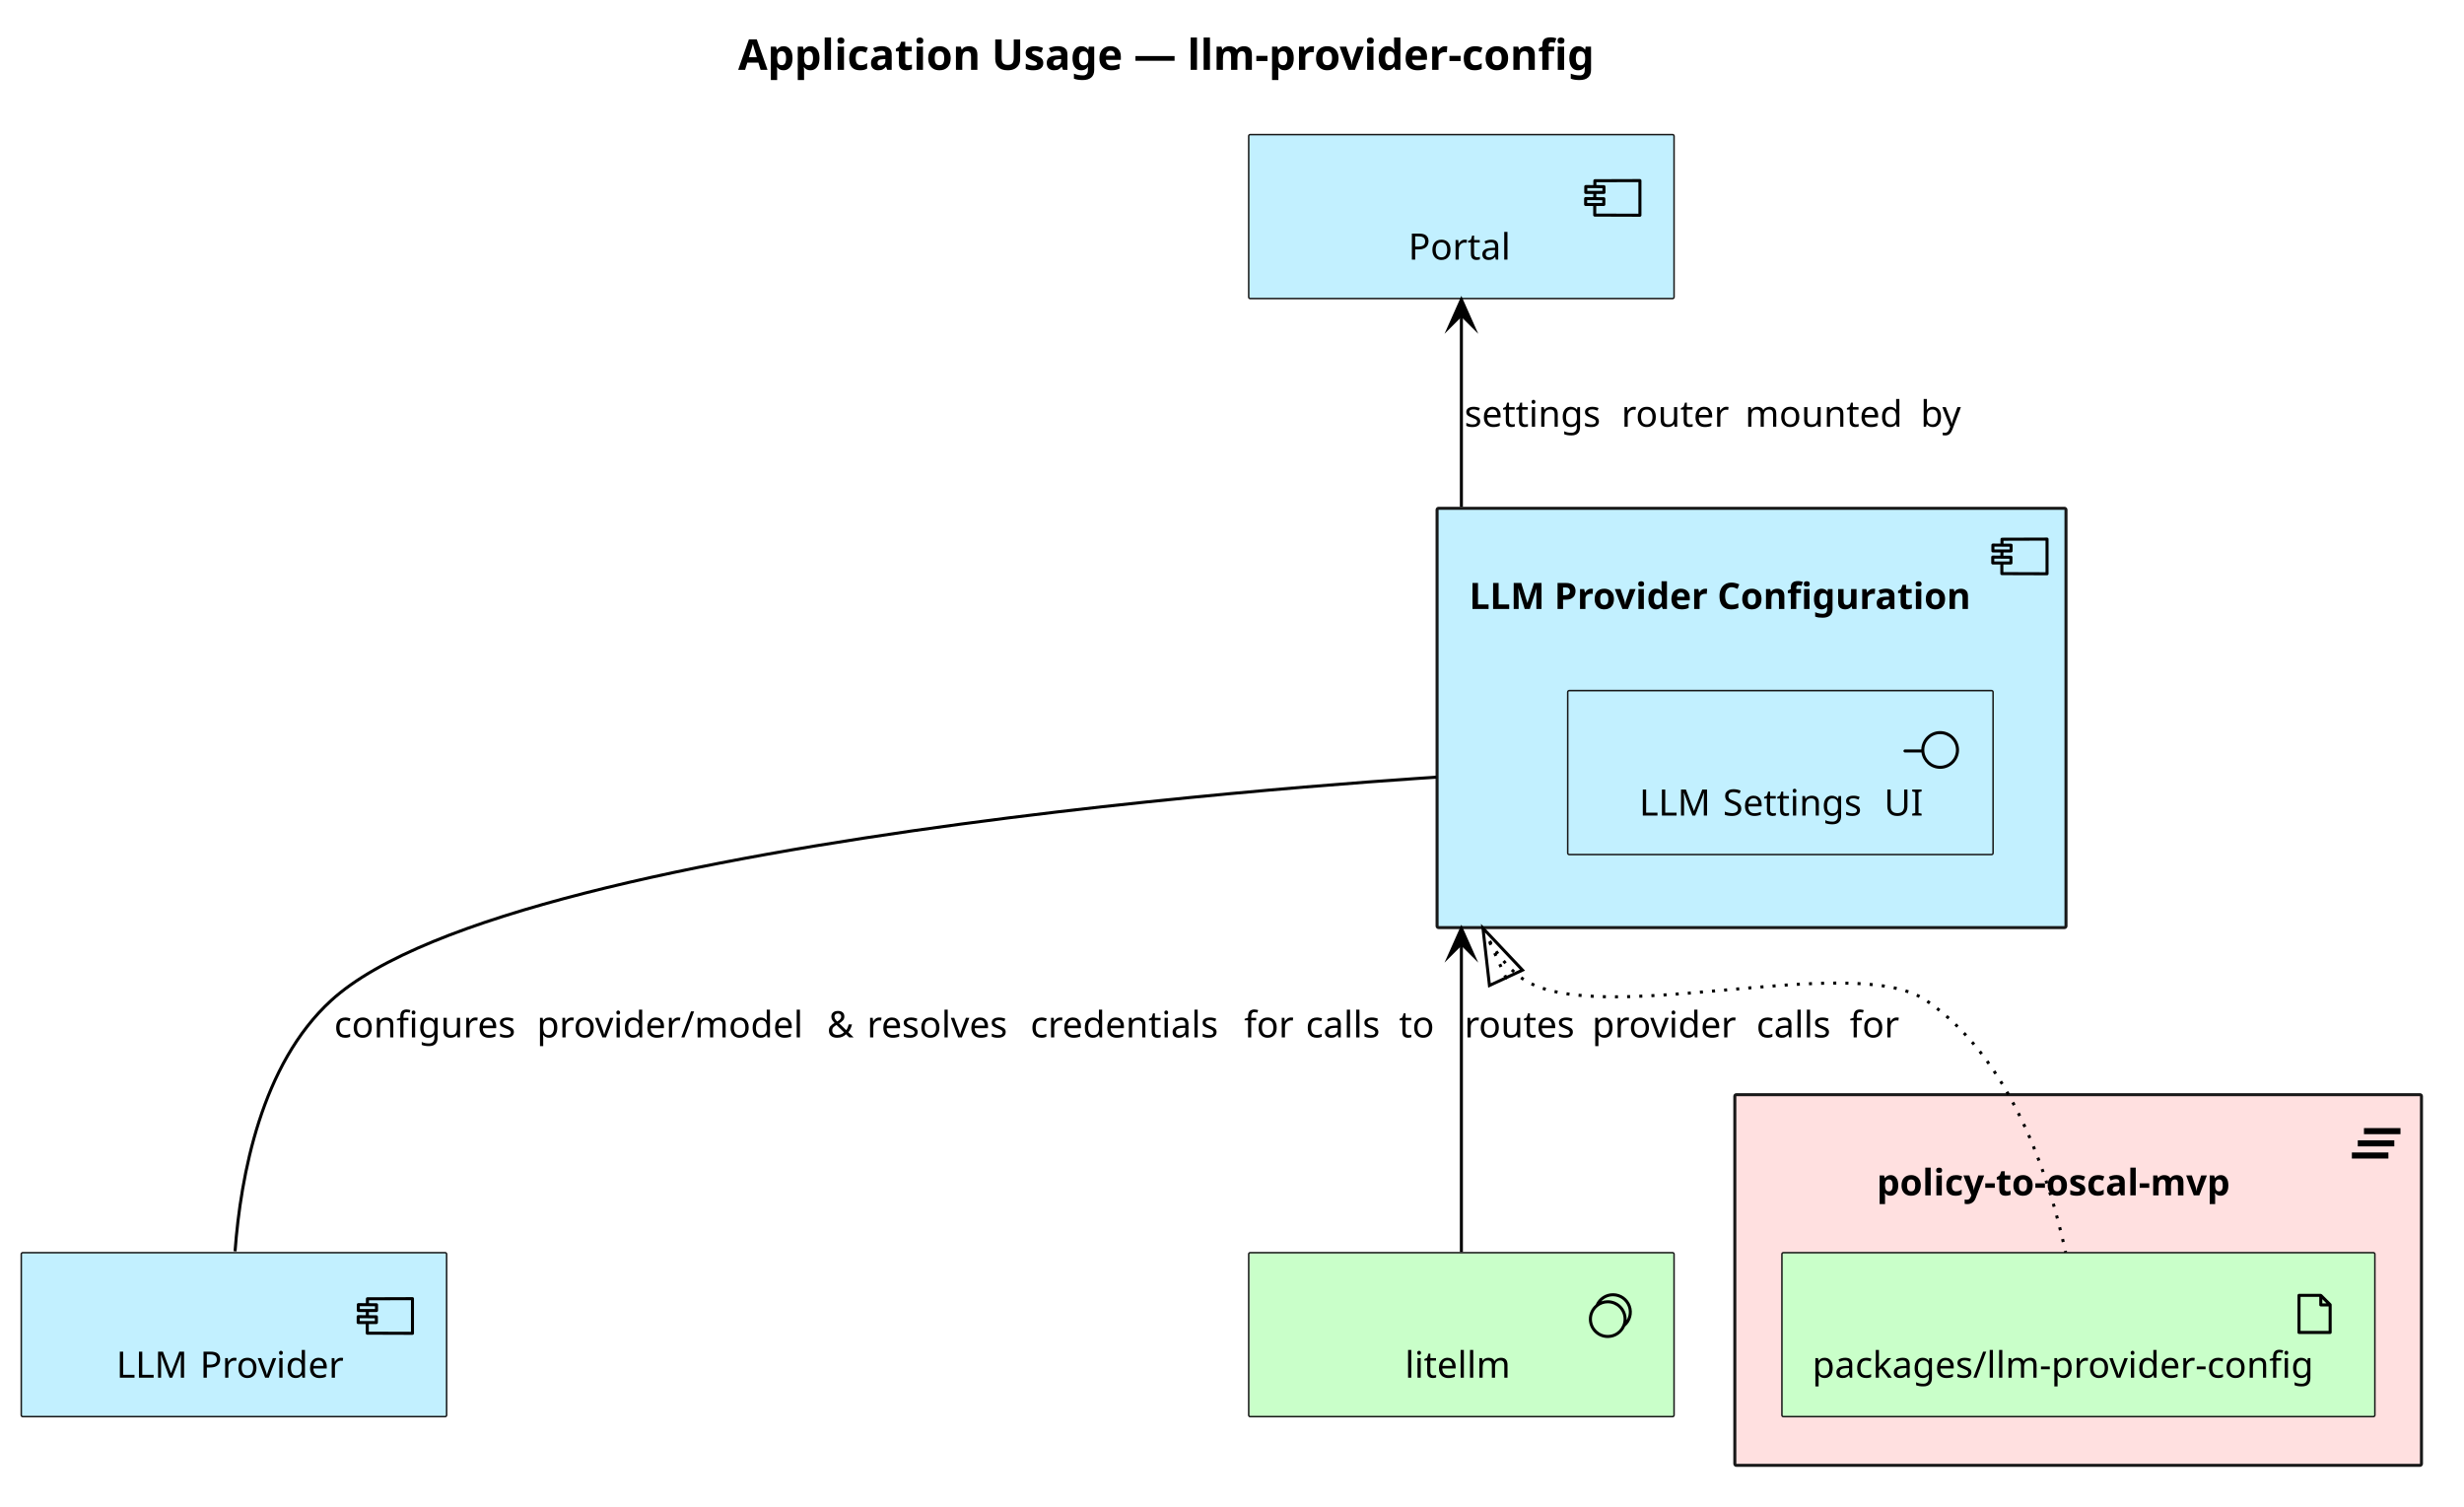
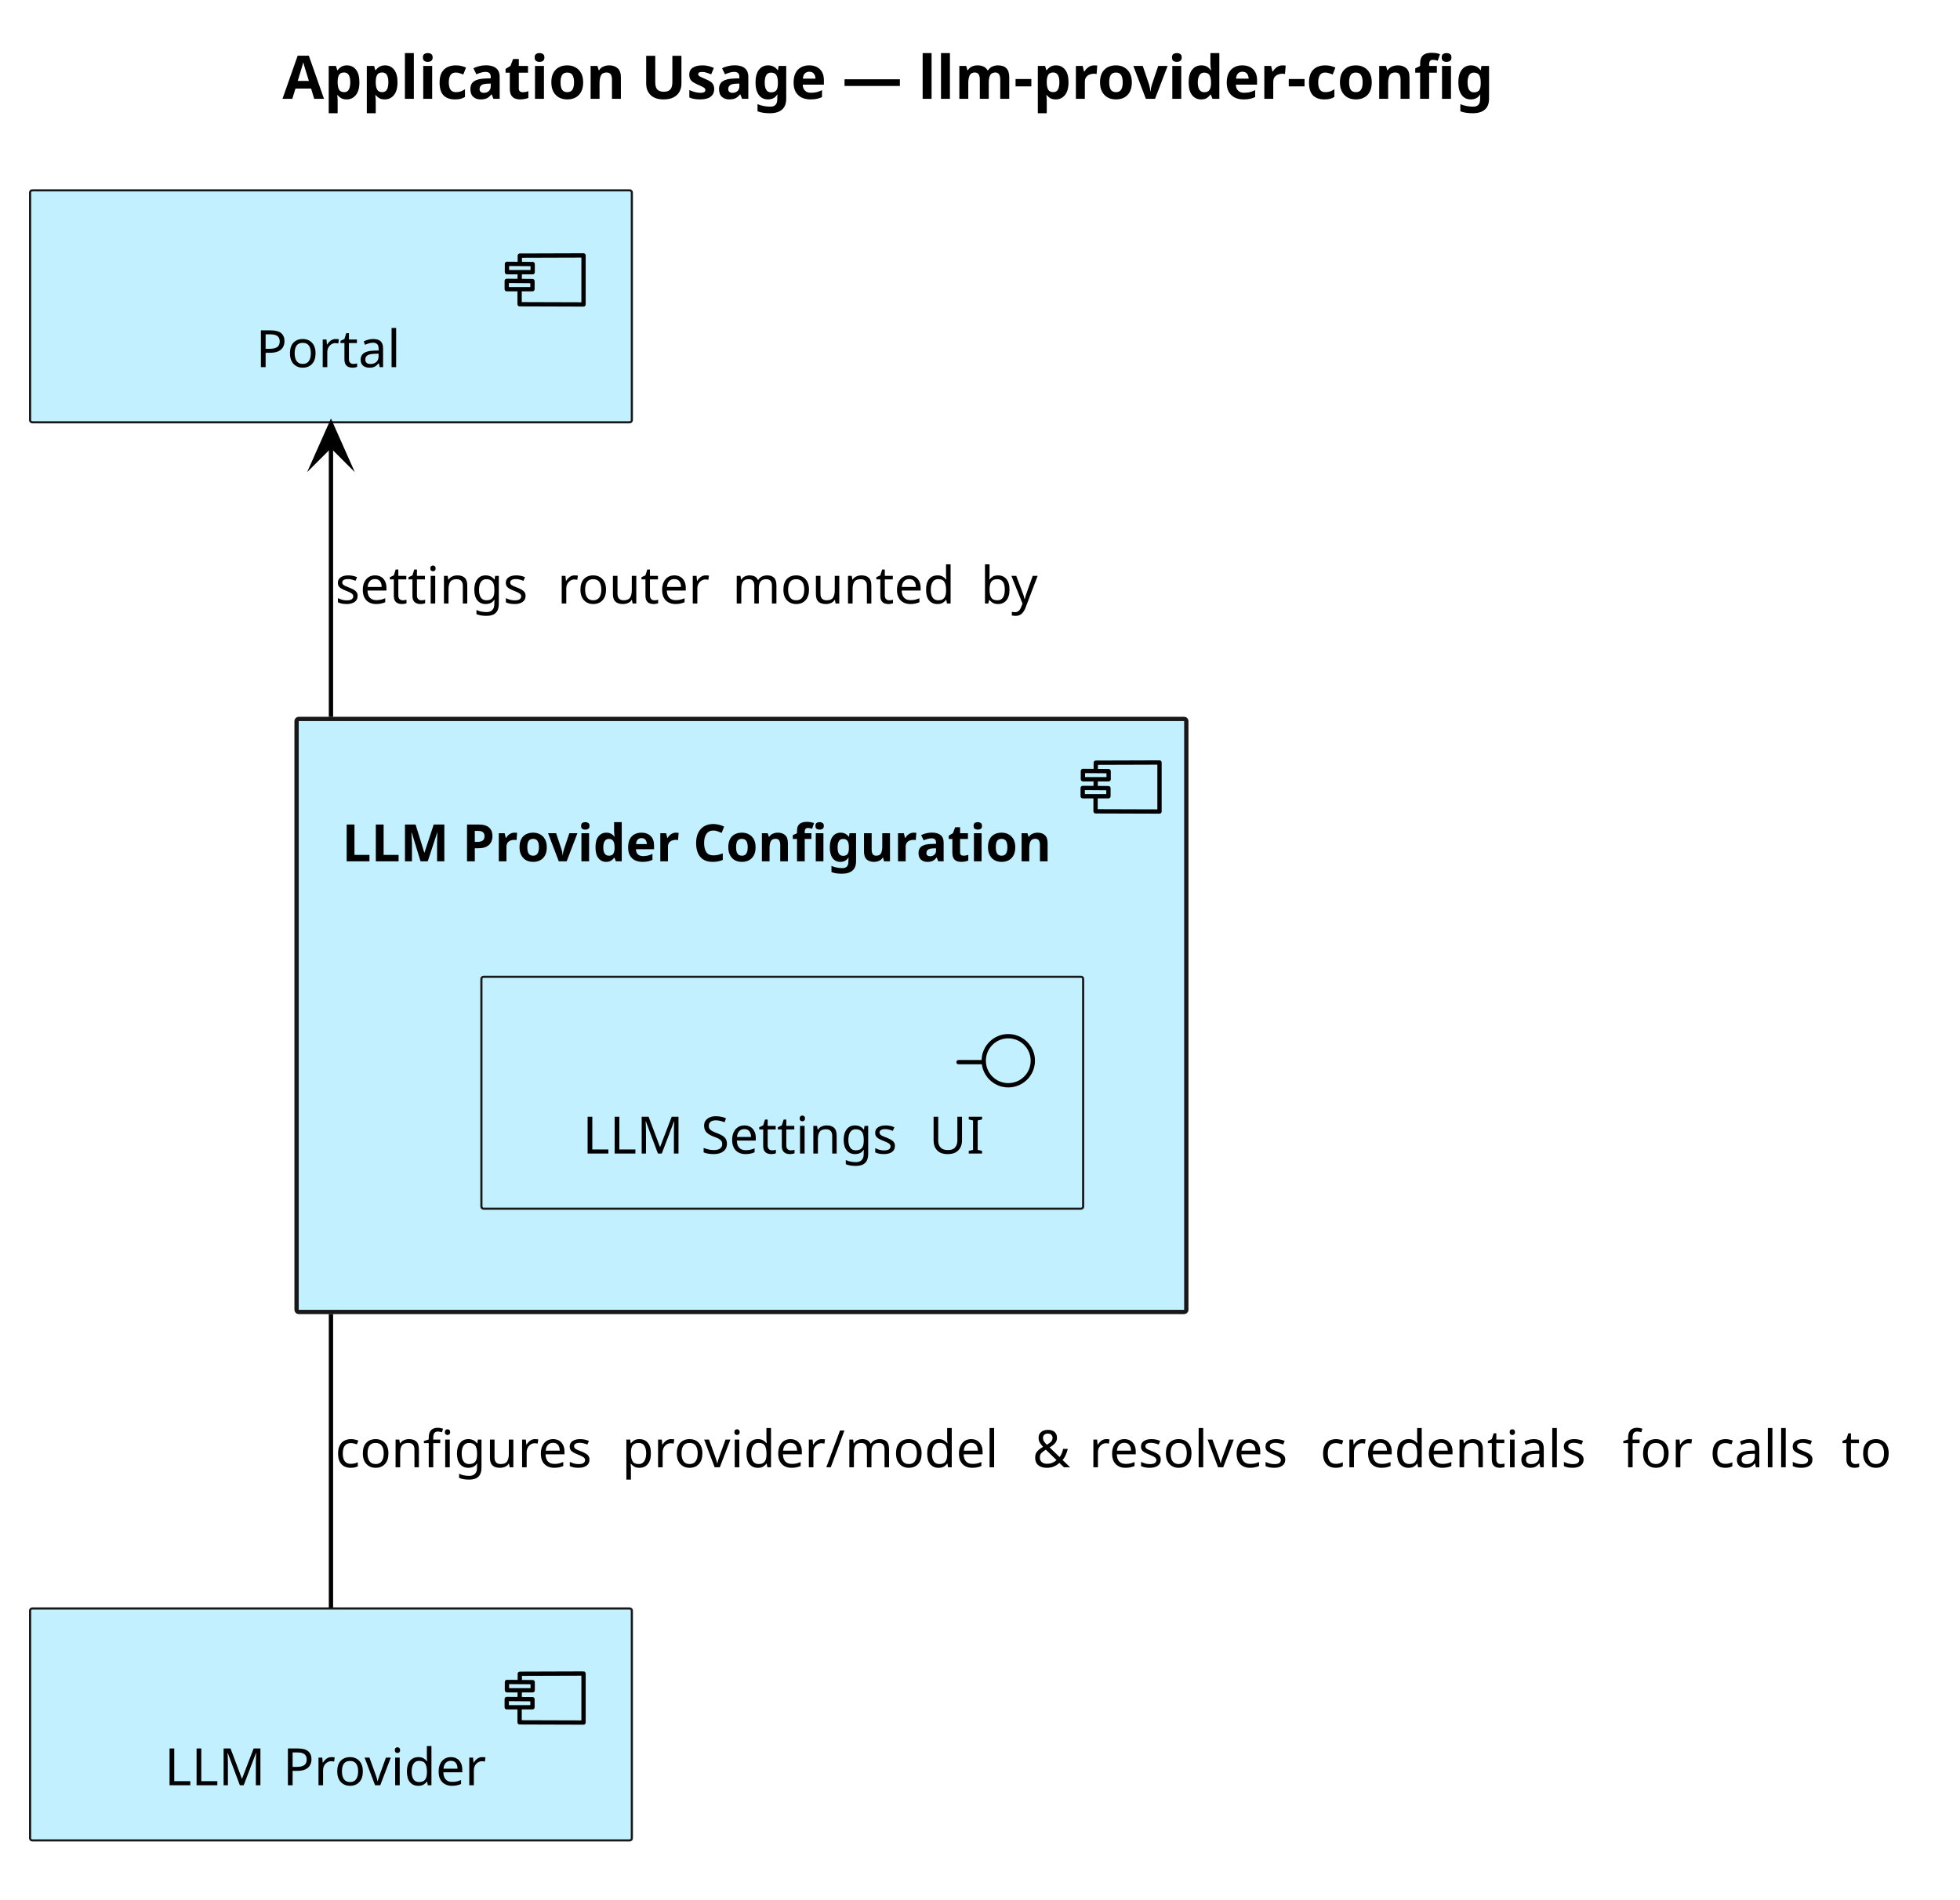
- <svg xmlns="http://www.w3.org/2000/svg" version="1.1" data-diagram-type="DESCRIPTION" style="width:811px;height:496px;background:#FFFFFF;" width="811px" height="496px" viewBox="0 0 811 496" zoomAndPan="magnify" preserveAspectRatio="none" contentStyleType="text/css">
+ <svg xmlns="http://www.w3.org/2000/svg" version="1.1" data-diagram-type="DESCRIPTION" style="width:456px;height:442px;background:#FFFFFF;" width="456px" height="442px" viewBox="0 0 456 442" zoomAndPan="magnify" preserveAspectRatio="none" contentStyleType="text/css">
  <defs />
  <g font-family="sans-serif" lengthAdjust="spacing">
    <g class="title" data-source-line="4">
-       <text x="242.962" y="22.995" fill="#000" font-size="14" textLength="318.076" font-weight="700">Application Usage — llm-provider-config</text>
+       <text x="65.722" y="22.995" fill="#000" font-size="14" textLength="318.076" font-weight="700">Application Usage — llm-provider-config</text>
    </g>
    <g class="cluster" data-qualified-name="e_id305eddd7c8dc55" id="ent0001" data-source-line="167">
-       <rect x="473" y="167.297" width="207" height="138" fill="#C2F0FF" style="stroke:#181818;stroke-width:1;" rx="0.5" ry="0.5" />
-       <path d="M673.76,176.936 L658.934,176.983 A0.5,0.5 0 0 0 658.434,177.483 L658.434,178.92 L655.946,178.901 A0.5,0.5 0 0 0 655.442,179.401 L655.442,181.336 A0.5,0.5 0 0 0 655.942,181.836 L658.422,181.836 L658.399,182.879 L655.899,182.859 A0.5,0.5 0 0 0 655.395,183.36 L655.395,185.295 A0.5,0.5 0 0 0 655.895,185.795 L658.387,185.795 L658.387,188.797 A0.5,0.5 0 0 0 658.888,189.297 L673.761,189.344 A0.5,0.5 0 0 0 674.262,188.844 L674.262,177.436 A0.5,0.5 0 0 0 673.761,176.936 M673.262,177.938 L673.262,188.342 L659.387,188.299 L659.387,185.795 L661.881,185.795 A0.5,0.5 0 0 0 662.381,185.295 L662.381,183.407 A0.5,0.5 0 0 0 661.885,182.907 L659.399,182.887 L659.422,181.836 L661.928,181.836 A0.5,0.5 0 0 0 662.428,181.336 L662.428,179.447 A0.5,0.5 0 0 0 661.932,178.948 L659.434,178.928 L659.434,177.981 M656.442,179.905 L661.428,179.943 L661.428,180.836 L656.442,180.836 M656.395,183.864 L661.381,183.903 L661.381,184.795 L656.395,184.795" fill="#000" />
-       <text x="483.579" y="200.436" fill="#000" font-size="12" textLength="185.842" font-weight="700" font-family="Verdana">LLM Provider Configuration</text>
-     </g>
-     <g class="cluster" data-qualified-name="e_idb94c55ad2a0756" id="ent0006" data-source-line="320">
-       <rect x="571" y="360.297" width="226" height="122" fill="#FFE0E0" style="stroke:#181818;stroke-width:1;" rx="0.5" ry="0.5" />
-       <path d="M778.073,371.297 L778.073,373.297 L790.092,373.297 L790.092,371.297 M776.038,375.318 L776.038,377.318 L788.058,377.318 L788.058,375.318 M774.096,379.318 L774.096,381.319 L786.117,381.319 L786.117,379.318" fill="#000" />
-       <text x="617.728" y="393.436" fill="#000" font-size="12" textLength="132.545" font-weight="700" font-family="Verdana">policy-to-oscal-mvp</text>
+       <rect x="69" y="167.297" width="207" height="138" fill="#C2F0FF" style="stroke:#181818;stroke-width:1;" rx="0.5" ry="0.5" />
+       <path d="M269.76,176.936 L254.934,176.983 A0.5,0.5 0 0 0 254.434,177.483 L254.434,178.92 L251.946,178.901 A0.5,0.5 0 0 0 251.442,179.401 L251.442,181.336 A0.5,0.5 0 0 0 251.942,181.836 L254.422,181.836 L254.399,182.879 L251.899,182.859 A0.5,0.5 0 0 0 251.395,183.36 L251.395,185.295 A0.5,0.5 0 0 0 251.895,185.795 L254.387,185.795 L254.387,188.797 A0.5,0.5 0 0 0 254.888,189.297 L269.761,189.344 A0.5,0.5 0 0 0 270.262,188.844 L270.262,177.436 A0.5,0.5 0 0 0 269.761,176.936 M269.262,177.938 L269.262,188.342 L255.387,188.299 L255.387,185.795 L257.881,185.795 A0.5,0.5 0 0 0 258.381,185.295 L258.381,183.407 A0.5,0.5 0 0 0 257.885,182.907 L255.399,182.887 L255.422,181.836 L257.928,181.836 A0.5,0.5 0 0 0 258.428,181.336 L258.428,179.447 A0.5,0.5 0 0 0 257.932,178.948 L255.434,178.928 L255.434,177.981 M252.442,179.905 L257.428,179.943 L257.428,180.836 L252.442,180.836 M252.395,183.864 L257.381,183.903 L257.381,184.795 L252.395,184.795" fill="#000" />
+       <text x="79.579" y="200.436" fill="#000" font-size="12" textLength="185.842" font-weight="700" font-family="Verdana">LLM Provider Configuration</text>
    </g>
    <g class="entity" data-qualified-name="e_id305eddd7c8dc55.e_idcefe9c2a8ca45f" id="ent0002" data-source-line="173">
-       <rect x="516" y="227.297" width="140" height="53.969" fill="#C2F0FF" style="stroke:#181818;stroke-width:0.5;" rx="0.5" ry="0.5" />
-       <path d="M638.495,240.627 C635.157,240.672 632.461,243.359 632.373,246.668 L627.001,246.668 A0.5,0.5 0 0 0 626.501,247.168 A0.5,0.5 0 0 0 627.001,247.668 L632.427,247.668 C632.838,250.727 635.481,253.079 638.643,253.047 C642.063,253.012 644.819,250.203 644.79,246.783 C644.761,243.364 641.957,240.604 638.538,240.627 A0.5,0.5 0 0 0 638.526,240.638 A0.5,0.5 0 0 0 638.495,240.627 M638.518,241.617 A0.5,0.5 0 0 0 638.544,241.627 C641.423,241.607 643.765,243.913 643.79,246.793 C643.814,249.673 641.513,252.018 638.633,252.047 C635.754,252.076 633.404,249.778 633.37,246.899 C633.335,244.019 635.629,241.666 638.508,241.627 A0.5,0.5 0 0 0 638.518,241.617" fill="#000" />
-       <text x="539.553" y="268.436" fill="#000" font-size="12" textLength="23.725" font-family="Verdana">LLM</text>
-       <text x="563.277" y="268.436" fill="#000" font-size="12" font-family="Verdana"> </text>
-       <text x="567.092" y="268.436" fill="#000" font-size="12" textLength="49.219" font-family="Verdana">Settings</text>
-       <text x="616.311" y="268.436" fill="#000" font-size="12" font-family="Verdana"> </text>
-       <text x="620.125" y="268.436" fill="#000" font-size="12" textLength="12.322" font-family="Verdana">UI</text>
-     </g>
-     <g class="entity" data-qualified-name="e_idb94c55ad2a0756.e_id2b059f9c51b053" id="ent0007" data-source-line="247">
-       <rect x="586.5" y="412.297" width="195.166" height="53.969" fill="#C9FFC9" style="stroke:#181818;stroke-width:0.5;" rx="0.5" ry="0.5" />
-       <path d="M756.696,425.847 A0.5,0.5 0 0 0 756.196,426.347 L756.196,438.556 A0.5,0.5 0 0 0 756.696,439.056 L766.944,439.056 A0.5,0.5 0 0 0 767.444,438.556 L767.444,429.429 A0.5,0.5 0 0 0 767.297,429.076 L764.218,425.994 A0.5,0.5 0 0 0 764.09,425.968 A0.5,0.5 0 0 0 763.797,425.847 M757.196,426.847 L763.364,426.847 L763.364,429.496 A0.5,0.5 0 0 0 763.864,429.995 L766.444,429.995 L766.444,438.056 L757.196,438.056 M764.364,427.62 L765.737,428.996 L764.364,428.996" fill="#000" />
-       <text x="596.5" y="453.436" fill="#000" font-size="12" textLength="175.166" font-family="Verdana">packages/llm-provider-config</text>
+       <rect x="112" y="227.297" width="140" height="53.969" fill="#C2F0FF" style="stroke:#181818;stroke-width:0.5;" rx="0.5" ry="0.5" />
+       <path d="M234.495,240.627 C231.157,240.672 228.461,243.359 228.373,246.668 L223.001,246.668 A0.5,0.5 0 0 0 222.501,247.168 A0.5,0.5 0 0 0 223.001,247.668 L228.427,247.668 C228.838,250.727 231.481,253.079 234.643,253.047 C238.063,253.012 240.819,250.203 240.79,246.783 C240.761,243.364 237.957,240.604 234.538,240.627 A0.5,0.5 0 0 0 234.526,240.638 A0.5,0.5 0 0 0 234.495,240.627 M234.518,241.617 A0.5,0.5 0 0 0 234.544,241.627 C237.423,241.607 239.765,243.913 239.79,246.793 C239.814,249.673 237.513,252.018 234.633,252.047 C231.754,252.076 229.404,249.778 229.37,246.899 C229.335,244.019 231.629,241.666 234.508,241.627 A0.5,0.5 0 0 0 234.518,241.617" fill="#000" />
+       <text x="135.553" y="268.436" fill="#000" font-size="12" textLength="23.725" font-family="Verdana">LLM</text>
+       <text x="159.277" y="268.436" fill="#000" font-size="12" font-family="Verdana"> </text>
+       <text x="163.092" y="268.436" fill="#000" font-size="12" textLength="49.219" font-family="Verdana">Settings</text>
+       <text x="212.311" y="268.436" fill="#000" font-size="12" font-family="Verdana"> </text>
+       <text x="216.125" y="268.436" fill="#000" font-size="12" textLength="12.322" font-family="Verdana">UI</text>
    </g>
    <g class="entity" data-qualified-name="e_id6c2233bb09755d" id="ent0003" data-source-line="167">
-       <rect x="411" y="44.297" width="140" height="53.969" fill="#C2F0FF" style="stroke:#181818;stroke-width:0.5;" rx="0.5" ry="0.5" />
-       <path d="M539.76,58.936 L524.934,58.983 A0.5,0.5 0 0 0 524.434,59.483 L524.434,60.92 L521.946,60.901 A0.5,0.5 0 0 0 521.442,61.401 L521.442,63.336 A0.5,0.5 0 0 0 521.942,63.836 L524.422,63.836 L524.399,64.879 L521.899,64.859 A0.5,0.5 0 0 0 521.395,65.36 L521.395,67.295 A0.5,0.5 0 0 0 521.895,67.795 L524.387,67.795 L524.387,70.797 A0.5,0.5 0 0 0 524.888,71.297 L539.761,71.344 A0.5,0.5 0 0 0 540.262,70.844 L540.262,59.436 A0.5,0.5 0 0 0 539.761,58.936 M539.262,59.938 L539.262,70.342 L525.387,70.299 L525.387,67.795 L527.881,67.795 A0.5,0.5 0 0 0 528.381,67.295 L528.381,65.407 A0.5,0.5 0 0 0 527.885,64.907 L525.399,64.887 L525.422,63.836 L527.928,63.836 A0.5,0.5 0 0 0 528.428,63.336 L528.428,61.447 A0.5,0.5 0 0 0 527.932,60.948 L525.434,60.928 L525.434,59.981 M522.442,61.905 L527.428,61.943 L527.428,62.836 L522.442,62.836 M522.395,65.864 L527.381,65.903 L527.381,66.795 L522.395,66.795" fill="#000" />
-       <text x="463.548" y="85.436" fill="#000" font-size="12" textLength="34.904" font-family="Verdana">Portal</text>
+       <rect x="7" y="44.297" width="140" height="53.969" fill="#C2F0FF" style="stroke:#181818;stroke-width:0.5;" rx="0.5" ry="0.5" />
+       <path d="M135.76,58.936 L120.934,58.983 A0.5,0.5 0 0 0 120.434,59.483 L120.434,60.92 L117.946,60.901 A0.5,0.5 0 0 0 117.442,61.401 L117.442,63.336 A0.5,0.5 0 0 0 117.942,63.836 L120.422,63.836 L120.399,64.879 L117.899,64.859 A0.5,0.5 0 0 0 117.395,65.36 L117.395,67.295 A0.5,0.5 0 0 0 117.895,67.795 L120.387,67.795 L120.387,70.797 A0.5,0.5 0 0 0 120.888,71.297 L135.761,71.344 A0.5,0.5 0 0 0 136.262,70.844 L136.262,59.436 A0.5,0.5 0 0 0 135.761,58.936 M135.262,59.938 L135.262,70.342 L121.387,70.299 L121.387,67.795 L123.881,67.795 A0.5,0.5 0 0 0 124.381,67.295 L124.381,65.407 A0.5,0.5 0 0 0 123.885,64.907 L121.399,64.887 L121.422,63.836 L123.928,63.836 A0.5,0.5 0 0 0 124.428,63.336 L124.428,61.447 A0.5,0.5 0 0 0 123.932,60.948 L121.434,60.928 L121.434,59.981 M118.442,61.905 L123.428,61.943 L123.428,62.836 L118.442,62.836 M118.395,65.864 L123.381,65.903 L123.381,66.795 L118.395,66.795" fill="#000" />
+       <text x="59.548" y="85.436" fill="#000" font-size="12" textLength="34.904" font-family="Verdana">Portal</text>
    </g>
    <g class="entity" data-qualified-name="e_id2610ae0cc2cc50" id="ent0004" data-source-line="167">
-       <rect x="7" y="412.297" width="140" height="53.969" fill="#C2F0FF" style="stroke:#181818;stroke-width:0.5;" rx="0.5" ry="0.5" />
-       <path d="M135.76,426.936 L120.934,426.983 A0.5,0.5 0 0 0 120.434,427.483 L120.434,428.92 L117.946,428.901 A0.5,0.5 0 0 0 117.442,429.401 L117.442,431.336 A0.5,0.5 0 0 0 117.942,431.836 L120.422,431.836 L120.399,432.879 L117.899,432.859 A0.5,0.5 0 0 0 117.395,433.36 L117.395,435.295 A0.5,0.5 0 0 0 117.895,435.795 L120.387,435.795 L120.387,438.797 A0.5,0.5 0 0 0 120.888,439.297 L135.761,439.344 A0.5,0.5 0 0 0 136.262,438.844 L136.262,427.436 A0.5,0.5 0 0 0 135.761,426.936 M135.262,427.938 L135.262,438.342 L121.387,438.299 L121.387,435.795 L123.881,435.795 A0.5,0.5 0 0 0 124.381,435.295 L124.381,433.407 A0.5,0.5 0 0 0 123.885,432.907 L121.399,432.887 L121.422,431.836 L123.928,431.836 A0.5,0.5 0 0 0 124.428,431.336 L124.428,429.447 A0.5,0.5 0 0 0 123.932,428.948 L121.434,428.928 L121.434,427.981 M118.442,429.905 L123.428,429.943 L123.428,430.836 L118.442,430.836 M118.395,433.864 L123.381,433.903 L123.381,434.795 L118.395,434.795" fill="#000" />
-       <text x="38.29" y="453.436" fill="#000" font-size="12" textLength="23.725" font-family="Verdana">LLM</text>
-       <text x="62.015" y="453.436" fill="#000" font-size="12" font-family="Verdana"> </text>
-       <text x="65.829" y="453.436" fill="#000" font-size="12" textLength="49.881" font-family="Verdana">Provider</text>
+       <rect x="7" y="374.297" width="140" height="53.969" fill="#C2F0FF" style="stroke:#181818;stroke-width:0.5;" rx="0.5" ry="0.5" />
+       <path d="M135.76,388.936 L120.934,388.983 A0.5,0.5 0 0 0 120.434,389.483 L120.434,390.92 L117.946,390.901 A0.5,0.5 0 0 0 117.442,391.401 L117.442,393.336 A0.5,0.5 0 0 0 117.942,393.836 L120.422,393.836 L120.399,394.879 L117.899,394.859 A0.5,0.5 0 0 0 117.395,395.36 L117.395,397.295 A0.5,0.5 0 0 0 117.895,397.795 L120.387,397.795 L120.387,400.797 A0.5,0.5 0 0 0 120.888,401.297 L135.761,401.344 A0.5,0.5 0 0 0 136.262,400.844 L136.262,389.436 A0.5,0.5 0 0 0 135.761,388.936 M135.262,389.938 L135.262,400.342 L121.387,400.299 L121.387,397.795 L123.881,397.795 A0.5,0.5 0 0 0 124.381,397.295 L124.381,395.407 A0.5,0.5 0 0 0 123.885,394.907 L121.399,394.887 L121.422,393.836 L123.928,393.836 A0.5,0.5 0 0 0 124.428,393.336 L124.428,391.447 A0.5,0.5 0 0 0 123.932,390.948 L121.434,390.928 L121.434,389.981 M118.442,391.905 L123.428,391.943 L123.428,392.836 L118.442,392.836 M118.395,395.864 L123.381,395.903 L123.381,396.795 L118.395,396.795" fill="#000" />
+       <text x="38.29" y="415.436" fill="#000" font-size="12" textLength="23.725" font-family="Verdana">LLM</text>
+       <text x="62.015" y="415.436" fill="#000" font-size="12" font-family="Verdana"> </text>
+       <text x="65.829" y="415.436" fill="#000" font-size="12" textLength="49.881" font-family="Verdana">Provider</text>
    </g>
-     <g class="entity" data-qualified-name="e_ida94fafd401dd5f" id="ent0005" data-source-line="210">
-       <rect x="411" y="412.297" width="140" height="53.969" fill="#C9FFC9" style="stroke:#181818;stroke-width:0.5;" rx="0.5" ry="0.5" />
-       <path d="M530.99,425.647 C528.465,425.609 526.171,427.106 525.184,429.418 C523.81,430.574 522.944,432.313 522.967,434.245 C523.008,437.664 525.82,440.416 529.24,440.381 C531.772,440.355 533.94,438.808 534.882,436.618 A0.5,0.5 0 0 0 534.894,436.608 C536.876,434.94 537.615,432.212 536.746,429.772 C535.877,427.332 533.58,425.686 530.99,425.647 M530.975,426.647 C533.15,426.68 535.073,428.058 535.803,430.108 C536.333,431.597 536.152,433.209 535.375,434.517 C535.382,434.385 535.386,434.252 535.384,434.118 C535.355,430.698 532.552,427.938 529.132,427.961 A0.5,0.5 0 0 0 529.113,427.969 A0.5,0.5 0 0 0 529.091,427.961 C528.377,427.971 527.692,428.102 527.055,428.334 C528.041,427.259 529.456,426.624 530.974,426.647 M529.123,428.954 A0.5,0.5 0 0 0 529.141,428.962 C532.02,428.942 534.36,431.248 534.385,434.128 C534.409,437.007 532.108,439.352 529.228,439.382 C526.349,439.411 524.001,437.113 523.967,434.233 C523.948,432.645 524.637,431.217 525.742,430.249 A0.5,0.5 0 0 0 526.007,430.031 C526.866,429.374 527.938,428.978 529.105,428.962 A0.5,0.5 0 0 0 529.123,428.954" fill="#000" />
-       <text x="462.443" y="453.436" fill="#000" font-size="12" textLength="37.113" font-family="Verdana">litellm</text>
+     <g class="link" data-entity-1="ent0001" data-entity-2="ent0004" id="lnk5" data-source-line="349" data-link-type="association">
+       <path d="M77,305.787 C77,305.98 77,306.174 77,306.368 C77,306.756 77,307.144 77,307.534 C77,308.313 77,309.096 77,309.882 C77,313.024 77,316.215 77,319.427 C77,325.853 77,332.367 77,338.765 C77,351.561 77,363.889 77,374.107" style="stroke:#000;stroke-width:1;" fill="none" id="e_id305eddd7c8dc55-e_id2610ae0cc2cc50" />
+       <text x="78" y="341.436" fill="#000" font-size="12" textLength="62.895" font-family="Verdana">configures</text>
+       <text x="140.895" y="341.436" fill="#000" font-size="12" font-family="Verdana"> </text>
+       <text x="144.709" y="341.436" fill="#000" font-size="12" textLength="91.67" font-family="Verdana">provider/model</text>
+       <text x="236.379" y="341.436" fill="#000" font-size="12" font-family="Verdana"> </text>
+       <text x="240.193" y="341.436" fill="#000" font-size="12" font-family="Verdana">&amp;</text>
+       <text x="249.551" y="341.436" fill="#000" font-size="12" font-family="Verdana"> </text>
+       <text x="253.365" y="341.436" fill="#000" font-size="12" textLength="49.98" font-family="Verdana">resolves</text>
+       <text x="303.346" y="341.436" fill="#000" font-size="12" font-family="Verdana"> </text>
+       <text x="307.16" y="341.436" fill="#000" font-size="12" textLength="66.498" font-family="Verdana">credentials</text>
+       <text x="373.658" y="341.436" fill="#000" font-size="12" font-family="Verdana"> </text>
+       <text x="377.473" y="341.436" fill="#000" font-size="12" textLength="16.5" font-family="Verdana">for</text>
+       <text x="393.973" y="341.436" fill="#000" font-size="12" font-family="Verdana"> </text>
+       <text x="397.787" y="341.436" fill="#000" font-size="12" textLength="26.871" font-family="Verdana">calls</text>
+       <text x="424.658" y="341.436" fill="#000" font-size="12" font-family="Verdana"> </text>
+       <text x="428.473" y="341.436" fill="#000" font-size="12" textLength="12.047" font-family="Verdana">to</text>
    </g>
-     <g class="link" data-entity-1="ent0001" data-entity-2="ent0004" id="lnk8" data-source-line="349" data-link-type="association">
-       <path d="M472.768,255.798 C472.555,255.812 472.339,255.826 472.119,255.84 C470.357,255.954 468.352,256.087 466.12,256.239 C457.19,256.848 444.626,257.766 429.49,259.036 C399.218,261.577 358.66,265.528 316.323,271.233 C231.648,282.644 139.855,301.077 109,329.297 C86.01,350.327 79.21,386.917 77.37,411.847" style="stroke:#000;stroke-width:1;" fill="none" id="e_id305eddd7c8dc55-e_id2610ae0cc2cc50" />
-       <text x="110" y="341.436" fill="#000" font-size="12" textLength="62.895" font-family="Verdana">configures</text>
-       <text x="172.895" y="341.436" fill="#000" font-size="12" font-family="Verdana"> </text>
-       <text x="176.709" y="341.436" fill="#000" font-size="12" textLength="91.67" font-family="Verdana">provider/model</text>
-       <text x="268.379" y="341.436" fill="#000" font-size="12" font-family="Verdana"> </text>
-       <text x="272.193" y="341.436" fill="#000" font-size="12" font-family="Verdana">&amp;</text>
-       <text x="281.551" y="341.436" fill="#000" font-size="12" font-family="Verdana"> </text>
-       <text x="285.365" y="341.436" fill="#000" font-size="12" textLength="49.98" font-family="Verdana">resolves</text>
-       <text x="335.346" y="341.436" fill="#000" font-size="12" font-family="Verdana"> </text>
-       <text x="339.16" y="341.436" fill="#000" font-size="12" textLength="66.498" font-family="Verdana">credentials</text>
-       <text x="405.658" y="341.436" fill="#000" font-size="12" font-family="Verdana"> </text>
-       <text x="409.473" y="341.436" fill="#000" font-size="12" textLength="16.5" font-family="Verdana">for</text>
-       <text x="425.973" y="341.436" fill="#000" font-size="12" font-family="Verdana"> </text>
-       <text x="429.787" y="341.436" fill="#000" font-size="12" textLength="26.871" font-family="Verdana">calls</text>
-       <text x="456.658" y="341.436" fill="#000" font-size="12" font-family="Verdana"> </text>
-       <text x="460.473" y="341.436" fill="#000" font-size="12" textLength="12.047" font-family="Verdana">to</text>
-     </g>
-     <g class="link" data-entity-1="ent0001" data-entity-2="ent0007" id="lnk10" data-source-line="349" data-link-type="extension">
-       <path d="M495.68,321.829 C496.079,322.662 489.213,307.785 489.653,308.594 C490.532,310.212 491.494,311.778 492.546,313.275 C494.65,316.269 497.115,318.987 500,321.297 C523.29,339.937 609.38,312.447 634,329.297 C661.66,348.227 674.31,386.457 679.88,412.227" style="stroke:#000;stroke-width:1;stroke-dasharray:1,3;" fill="none" id="e_id305eddd7c8dc55-backto-e_id2b059f9c51b053" />
-       <polygon points="488.1,305.503,490.238,324.356,501.122,319.302,488.1,305.503" fill="none" style="stroke:#000;stroke-width:1;stroke-linejoin:miter;stroke-miterlimit:10;" />
-       <text x="649" y="341.436" fill="#000" font-size="12" font-family="Verdana"> </text>
-     </g>
-     <g class="link" data-entity-1="ent0003" data-entity-2="ent0001" id="lnk12" data-source-line="349" data-link-type="dependency">
-       <path d="M481,103.617 C481,115.969 481,126.61 481,143.172 C481,147.313 481,151.511 481,155.73 C481,157.839 481,159.954 481,162.069 C481,163.126 481,164.184 481,165.241 C481,165.77 481,166.298 481,166.826" style="stroke:#000;stroke-width:1;" fill="none" id="e_id6c2233bb09755d-backto-e_id305eddd7c8dc55" />
-       <polygon points="481,98.617,477,107.617,481,103.617,485,107.617,481,98.617" fill="#000" style="stroke:#000;stroke-width:1;stroke-linejoin:miter;stroke-miterlimit:10;" />
-       <text x="482" y="140.436" fill="#000" font-size="12" textLength="47.854" font-family="Verdana">settings</text>
-       <text x="529.854" y="140.436" fill="#000" font-size="12" font-family="Verdana"> </text>
-       <text x="533.668" y="140.436" fill="#000" font-size="12" textLength="36.902" font-family="Verdana">router</text>
-       <text x="570.57" y="140.436" fill="#000" font-size="12" font-family="Verdana"> </text>
-       <text x="574.385" y="140.436" fill="#000" font-size="12" textLength="53.947" font-family="Verdana">mounted</text>
-       <text x="628.332" y="140.436" fill="#000" font-size="12" font-family="Verdana"> </text>
-       <text x="632.146" y="140.436" fill="#000" font-size="12" textLength="14.719" font-family="Verdana">by</text>
-     </g>
-     <g class="link" data-entity-1="ent0001" data-entity-2="ent0005" id="lnk14" data-source-line="349" data-link-type="dependency">
-       <path d="M481,310.586 C481,311.07 481,307.28 481,307.767 C481,308.742 481,309.725 481,310.714 C481,312.692 481,314.697 481,316.724 C481,349.159 481,387.267 481,412.057" style="stroke:#000;stroke-width:1;" fill="none" id="e_id305eddd7c8dc55-backto-e_ida94fafd401dd5f" />
-       <polygon points="481,305.586,477,314.586,481,310.586,485,314.586,481,305.586" fill="#000" style="stroke:#000;stroke-width:1;stroke-linejoin:miter;stroke-miterlimit:10;" />
-       <text x="482" y="341.436" fill="#000" font-size="12" textLength="38.221" font-family="Verdana">routes</text>
-       <text x="520.221" y="341.436" fill="#000" font-size="12" font-family="Verdana"> </text>
-       <text x="524.035" y="341.436" fill="#000" font-size="12" textLength="50.262" font-family="Verdana">provider</text>
-       <text x="574.297" y="341.436" fill="#000" font-size="12" font-family="Verdana"> </text>
-       <text x="578.111" y="341.436" fill="#000" font-size="12" textLength="26.871" font-family="Verdana">calls</text>
-       <text x="604.982" y="341.436" fill="#000" font-size="12" font-family="Verdana"> </text>
-       <text x="608.797" y="341.436" fill="#000" font-size="12" textLength="16.5" font-family="Verdana">for</text>
+     <g class="link" data-entity-1="ent0003" data-entity-2="ent0001" id="lnk7" data-source-line="349" data-link-type="dependency">
+       <path d="M77,103.617 C77,115.969 77,126.61 77,143.172 C77,147.313 77,151.511 77,155.73 C77,157.839 77,159.954 77,162.069 C77,163.126 77,164.184 77,165.241 C77,165.77 77,166.298 77,166.826" style="stroke:#000;stroke-width:1;" fill="none" id="e_id6c2233bb09755d-backto-e_id305eddd7c8dc55" />
+       <polygon points="77,98.617,73,107.617,77,103.617,81,107.617,77,98.617" fill="#000" style="stroke:#000;stroke-width:1;stroke-linejoin:miter;stroke-miterlimit:10;" />
+       <text x="78" y="140.436" fill="#000" font-size="12" textLength="47.854" font-family="Verdana">settings</text>
+       <text x="125.854" y="140.436" fill="#000" font-size="12" font-family="Verdana"> </text>
+       <text x="129.668" y="140.436" fill="#000" font-size="12" textLength="36.902" font-family="Verdana">router</text>
+       <text x="166.57" y="140.436" fill="#000" font-size="12" font-family="Verdana"> </text>
+       <text x="170.385" y="140.436" fill="#000" font-size="12" textLength="53.947" font-family="Verdana">mounted</text>
+       <text x="224.332" y="140.436" fill="#000" font-size="12" font-family="Verdana"> </text>
+       <text x="228.146" y="140.436" fill="#000" font-size="12" textLength="14.719" font-family="Verdana">by</text>
    </g>
  </g>
</svg>
